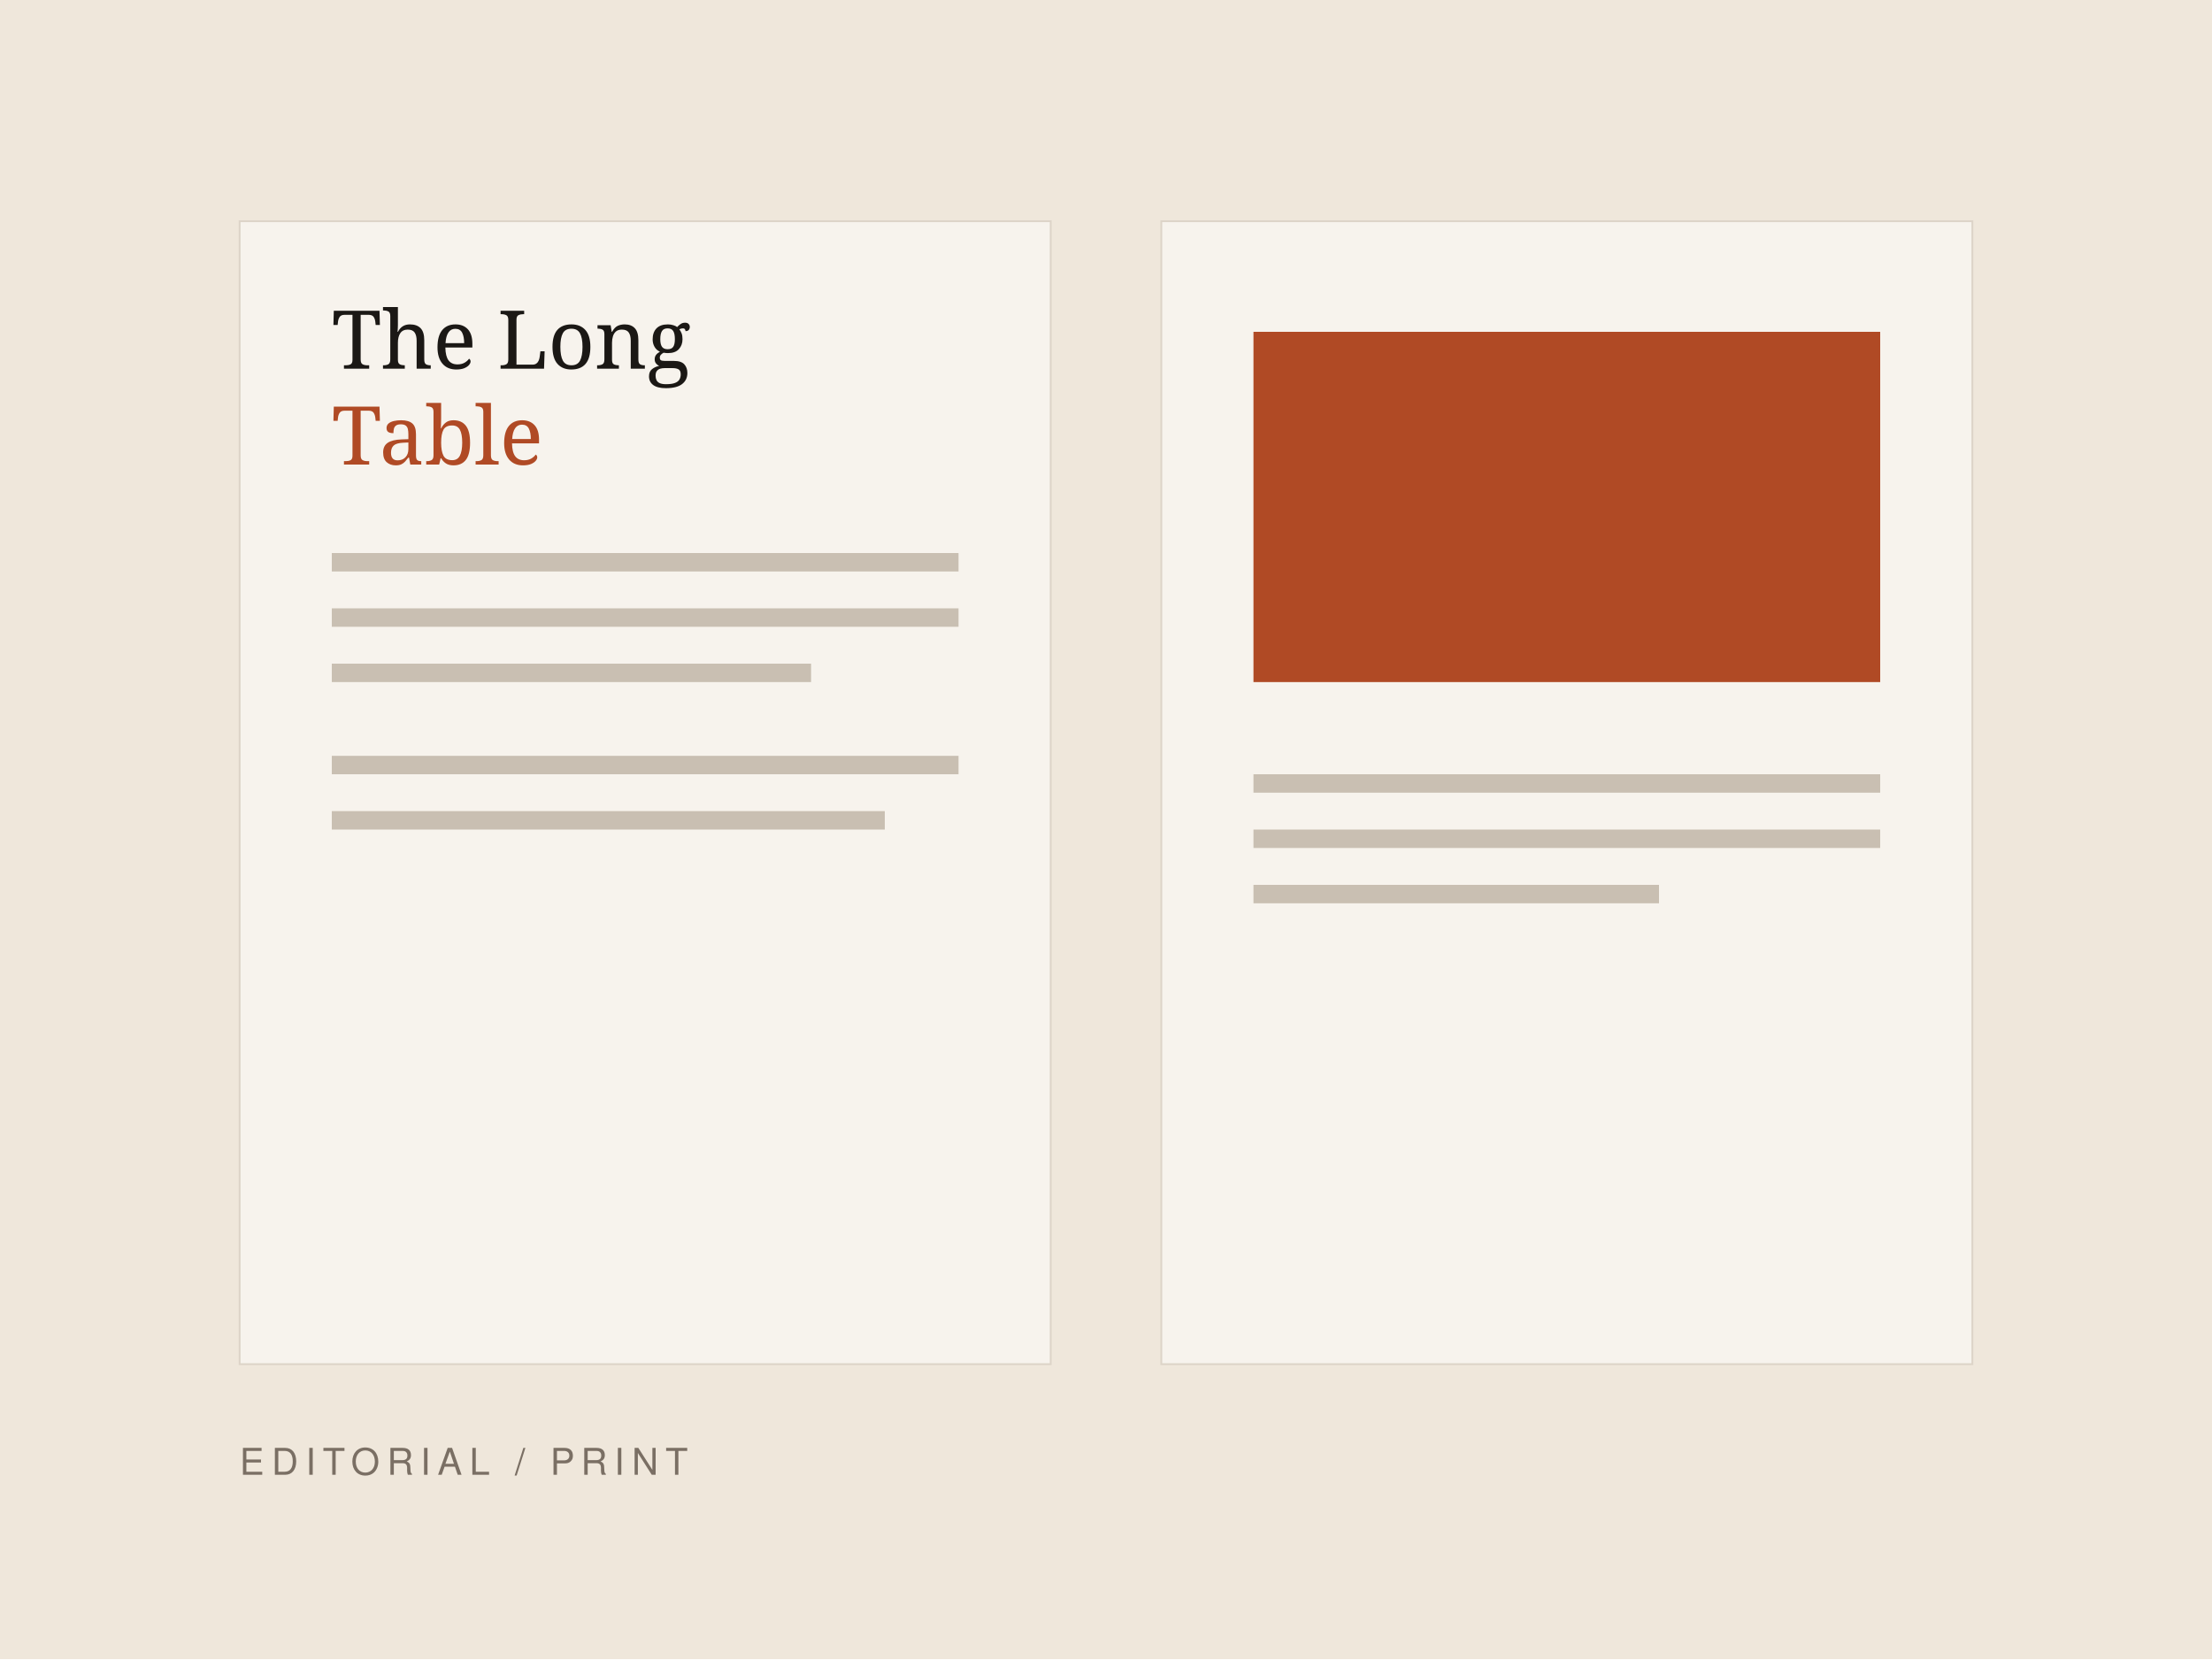
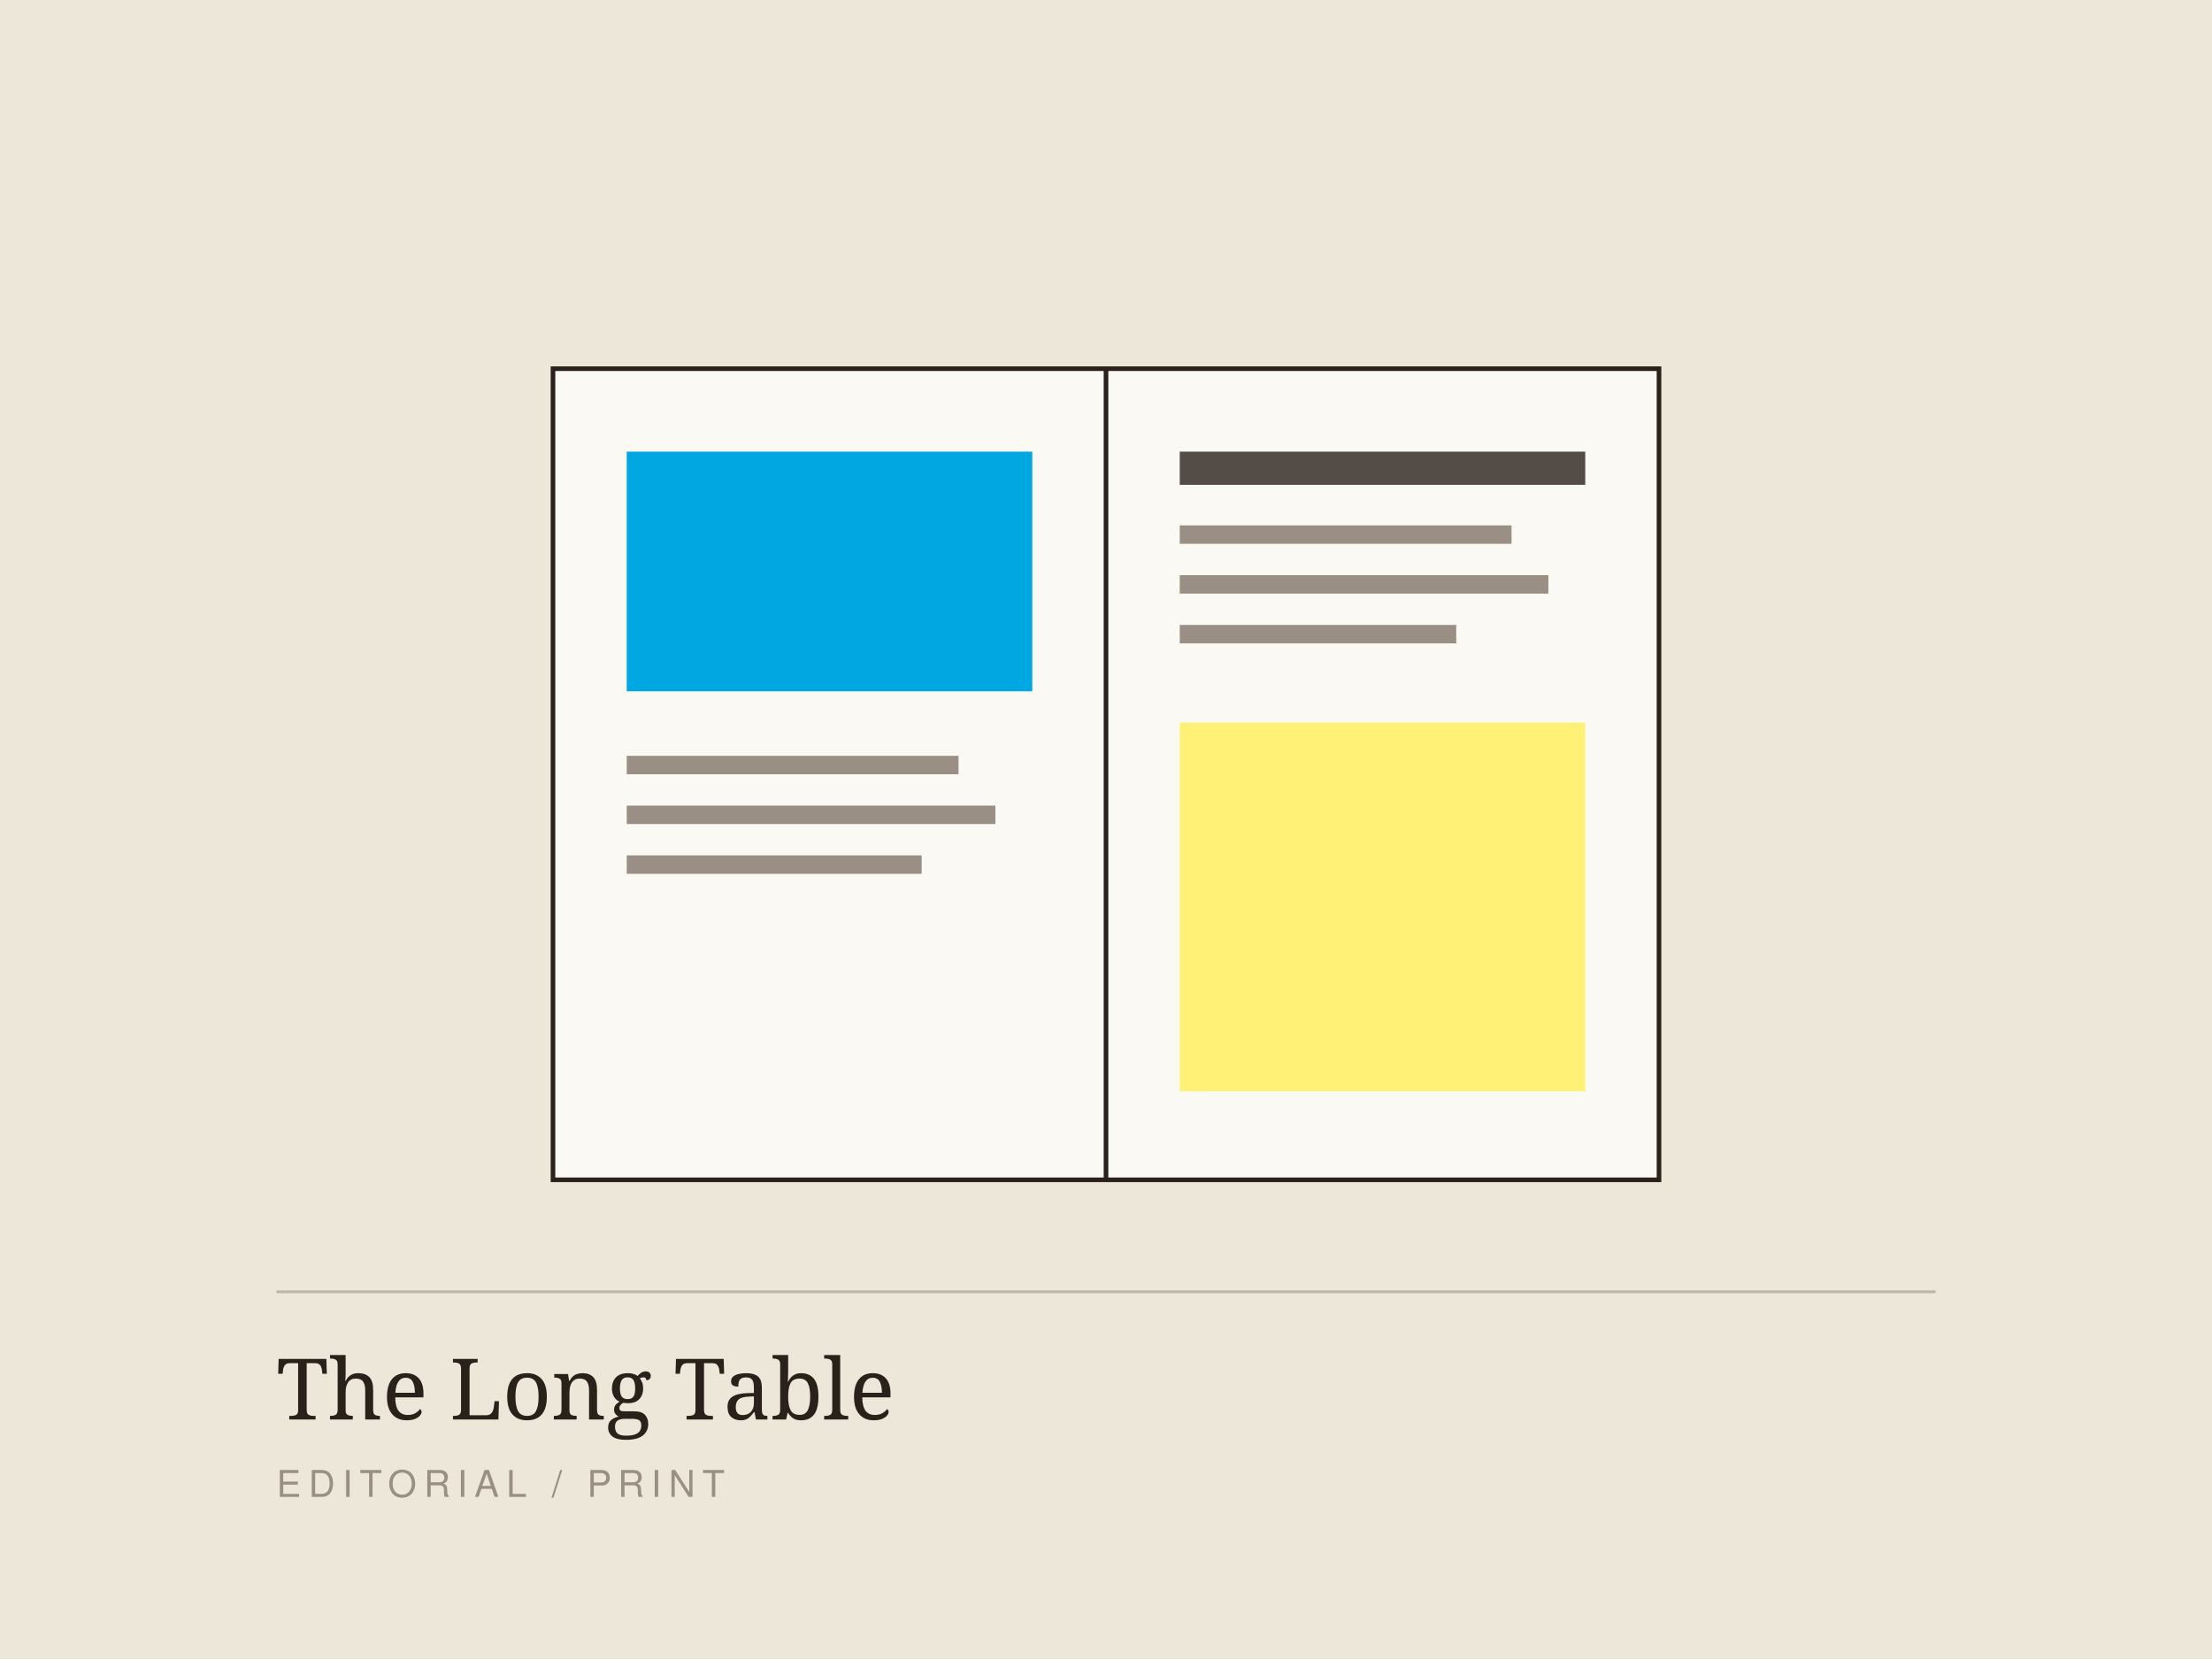
- <svg xmlns="http://www.w3.org/2000/svg" viewBox="0 0 1200 900" width="1200" height="900" role="img" aria-label="Placeholder artwork">
-   <rect width="1200" height="900" fill="#efe7db" />
-   <rect x="130" y="120" width="440" height="620" fill="#f7f3ed" stroke="#ddd4c8" />
-   <rect x="630" y="120" width="440" height="620" fill="#f7f3ed" stroke="#ddd4c8" />
-   <g fill="#c9bfb2">
-     <rect x="180" y="300" width="340" height="10" />
-     <rect x="180" y="330" width="340" height="10" />
-     <rect x="180" y="360" width="260" height="10" />
-     <rect x="180" y="410" width="340" height="10" />
-     <rect x="180" y="440" width="300" height="10" />
-     <rect x="680" y="420" width="340" height="10" />
-     <rect x="680" y="450" width="340" height="10" />
-     <rect x="680" y="480" width="220" height="10" />
-   </g>
-   <rect x="680" y="180" width="340" height="190" fill="#b04a25" />
-   <text x="180" y="200" font-family="Georgia, serif" font-size="44" fill="#1b1815">The Long</text>
-   <text x="180" y="252" font-family="Georgia, serif" font-size="44" fill="#b04a25">Table</text>
-   <text x="130" y="800" font-family="Helvetica, Arial, sans-serif" font-size="20" letter-spacing="4" fill="#7a6f64">EDITORIAL / PRINT</text>
+ <svg xmlns="http://www.w3.org/2000/svg" viewBox="0 0 1200 900" width="1200" height="900" role="img" aria-label="Placeholder artwork for The Long Table">
+   <rect width="1200" height="900" fill="#EDE7DA" />
+   <rect x="300" y="200" width="600" height="440" fill="#FBF9F4" stroke="#2A211A" stroke-width="2.5" />
+   <line x1="600" y1="200" x2="600" y2="640" stroke="#2A211A" stroke-width="2.5" />
+   <rect x="340" y="245" width="220" height="130" fill="#00A7E1" />
+   <rect x="640" y="245" width="220" height="18" fill="#2A211A" opacity=".8" />
+   <rect x="640" y="285" width="180" height="10" fill="#9A8F84" />
+   <rect x="640" y="312" width="200" height="10" fill="#9A8F84" />
+   <rect x="640" y="339" width="150" height="10" fill="#9A8F84" />
+   <rect x="640" y="392" width="220" height="200" fill="#FFF176" />
+   <rect x="340" y="410" width="180" height="10" fill="#9A8F84" />
+   <rect x="340" y="437" width="200" height="10" fill="#9A8F84" />
+   <rect x="340" y="464" width="160" height="10" fill="#9A8F84" />
+   <rect x="150" y="700" width="900" height="1.5" fill="#2A211A" opacity=".25" />
+   <text x="150" y="770" font-family="Georgia, serif" font-size="46" fill="#2A211A">The Long Table</text>
+   <text x="150" y="812" font-family="Helvetica, Arial, sans-serif" font-size="20" letter-spacing="4" fill="#9A8F84">EDITORIAL / PRINT</text>
</svg>
